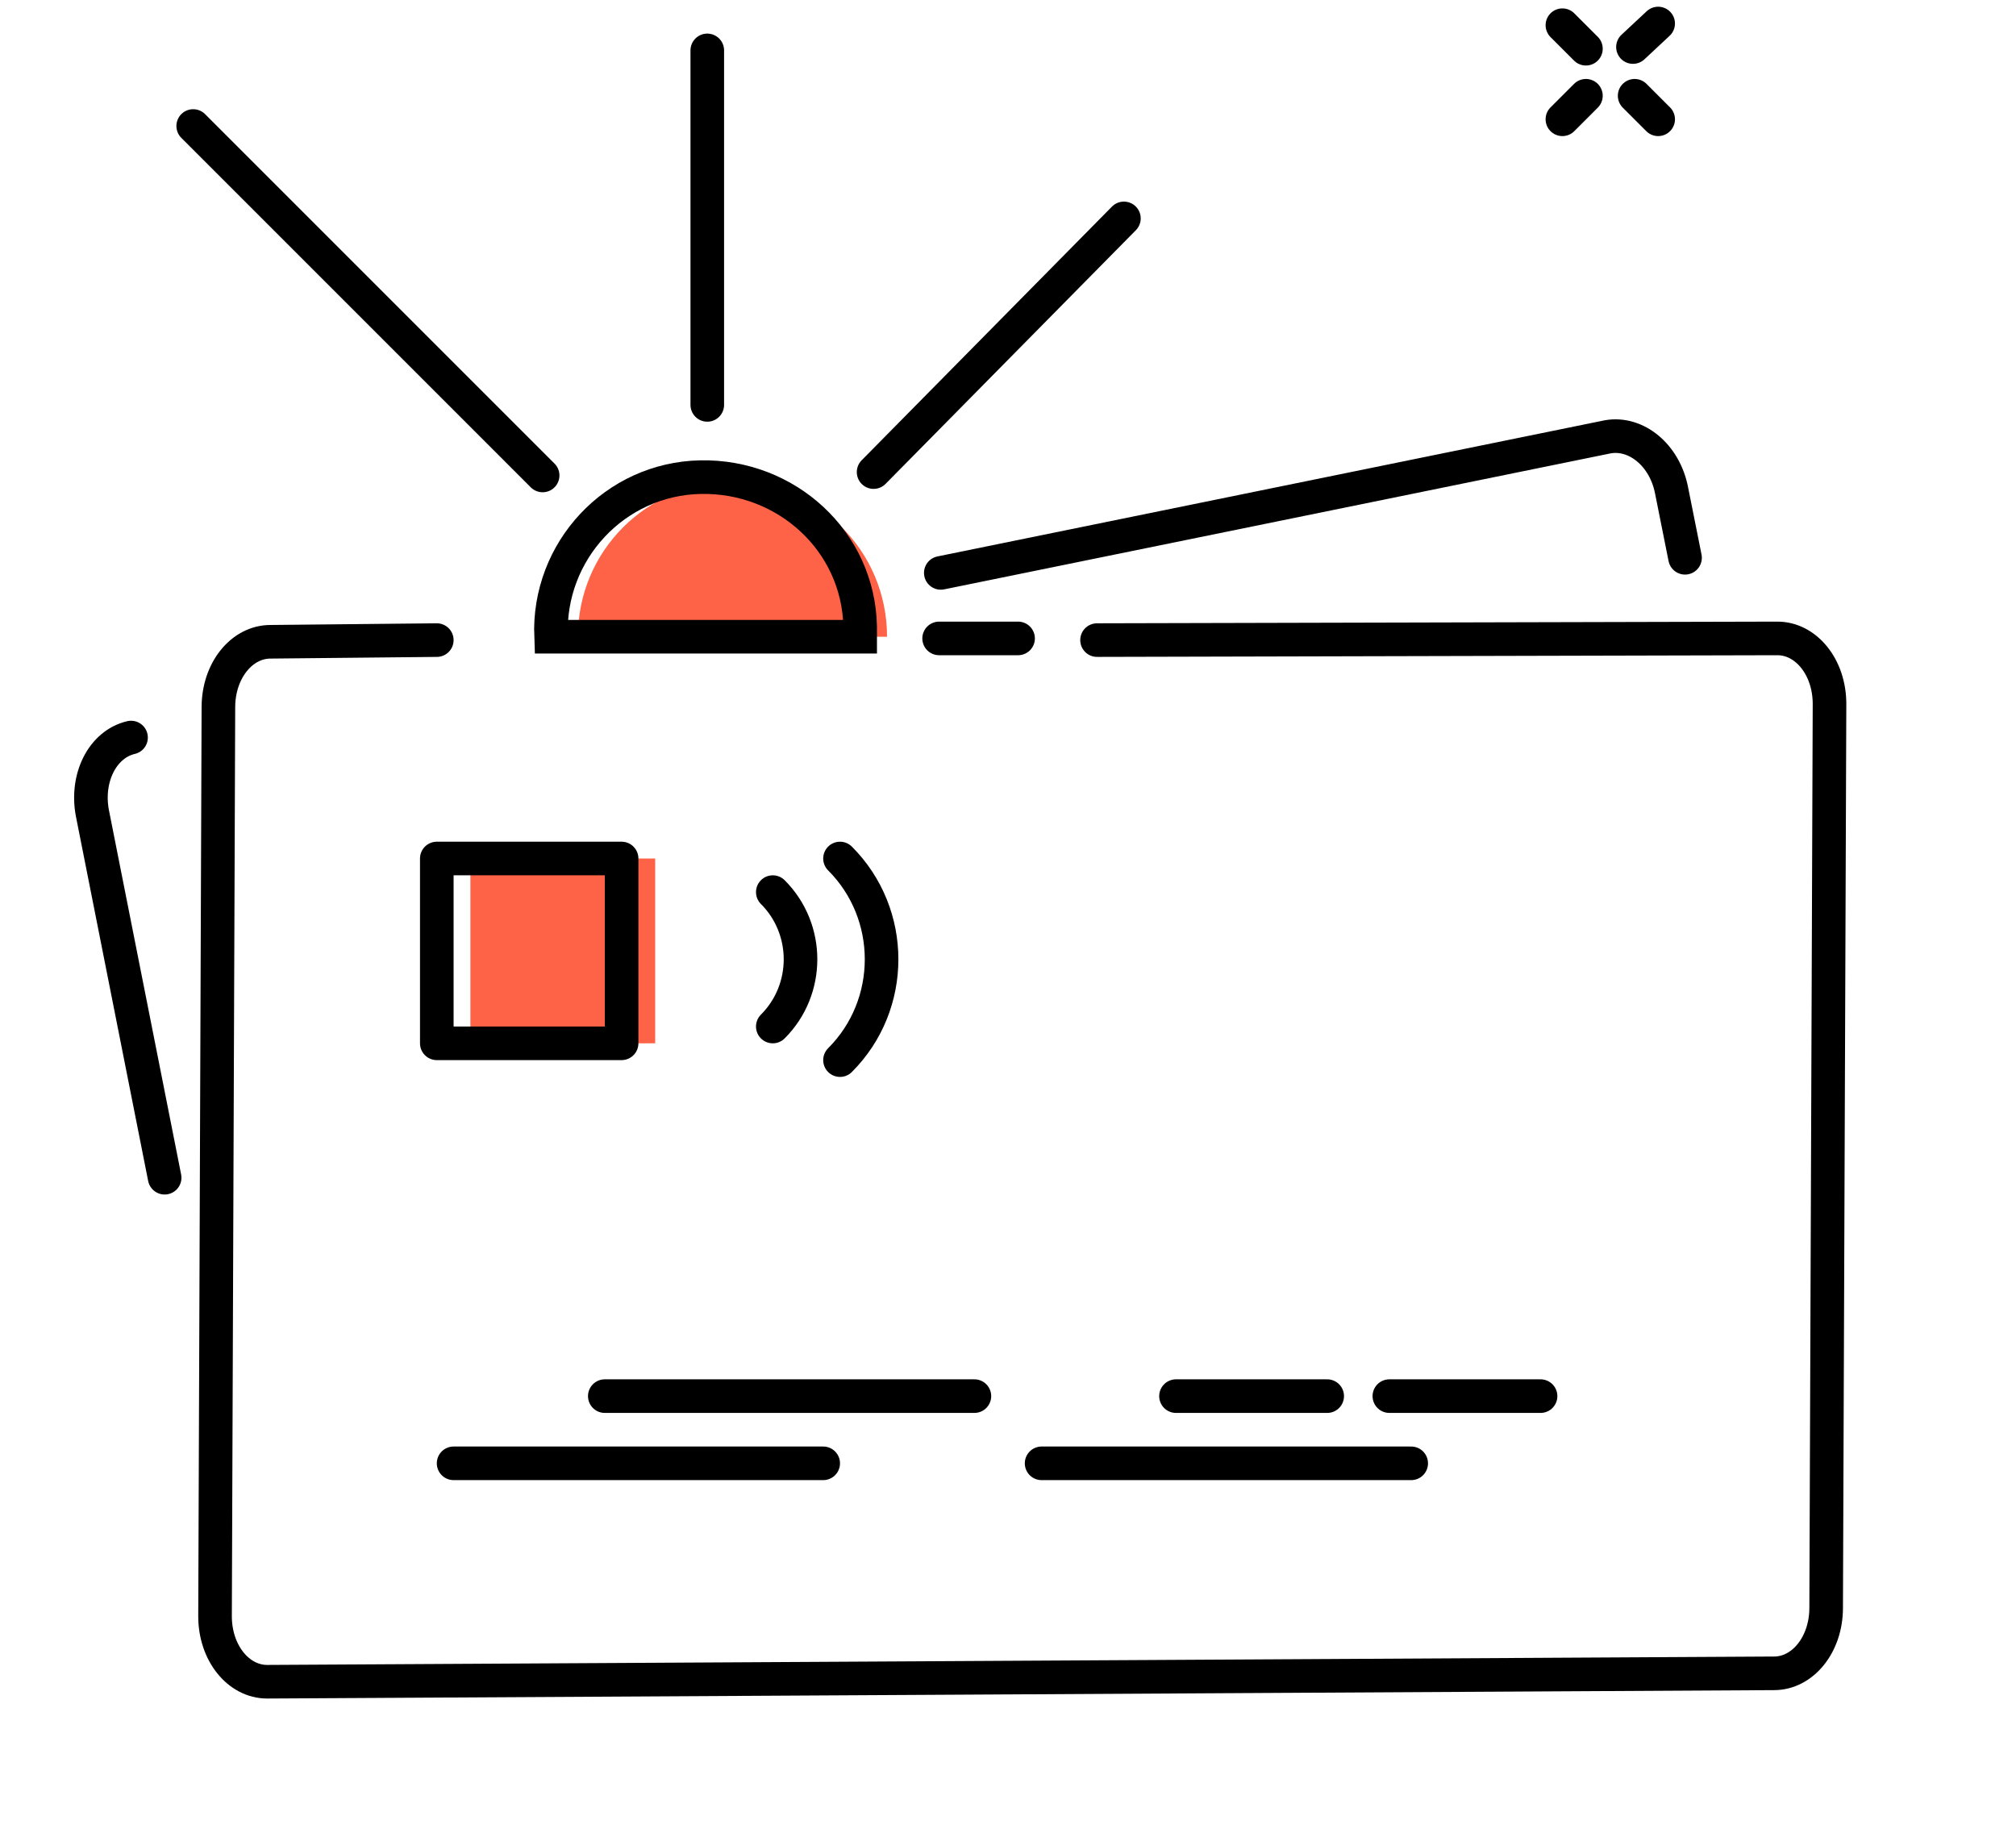
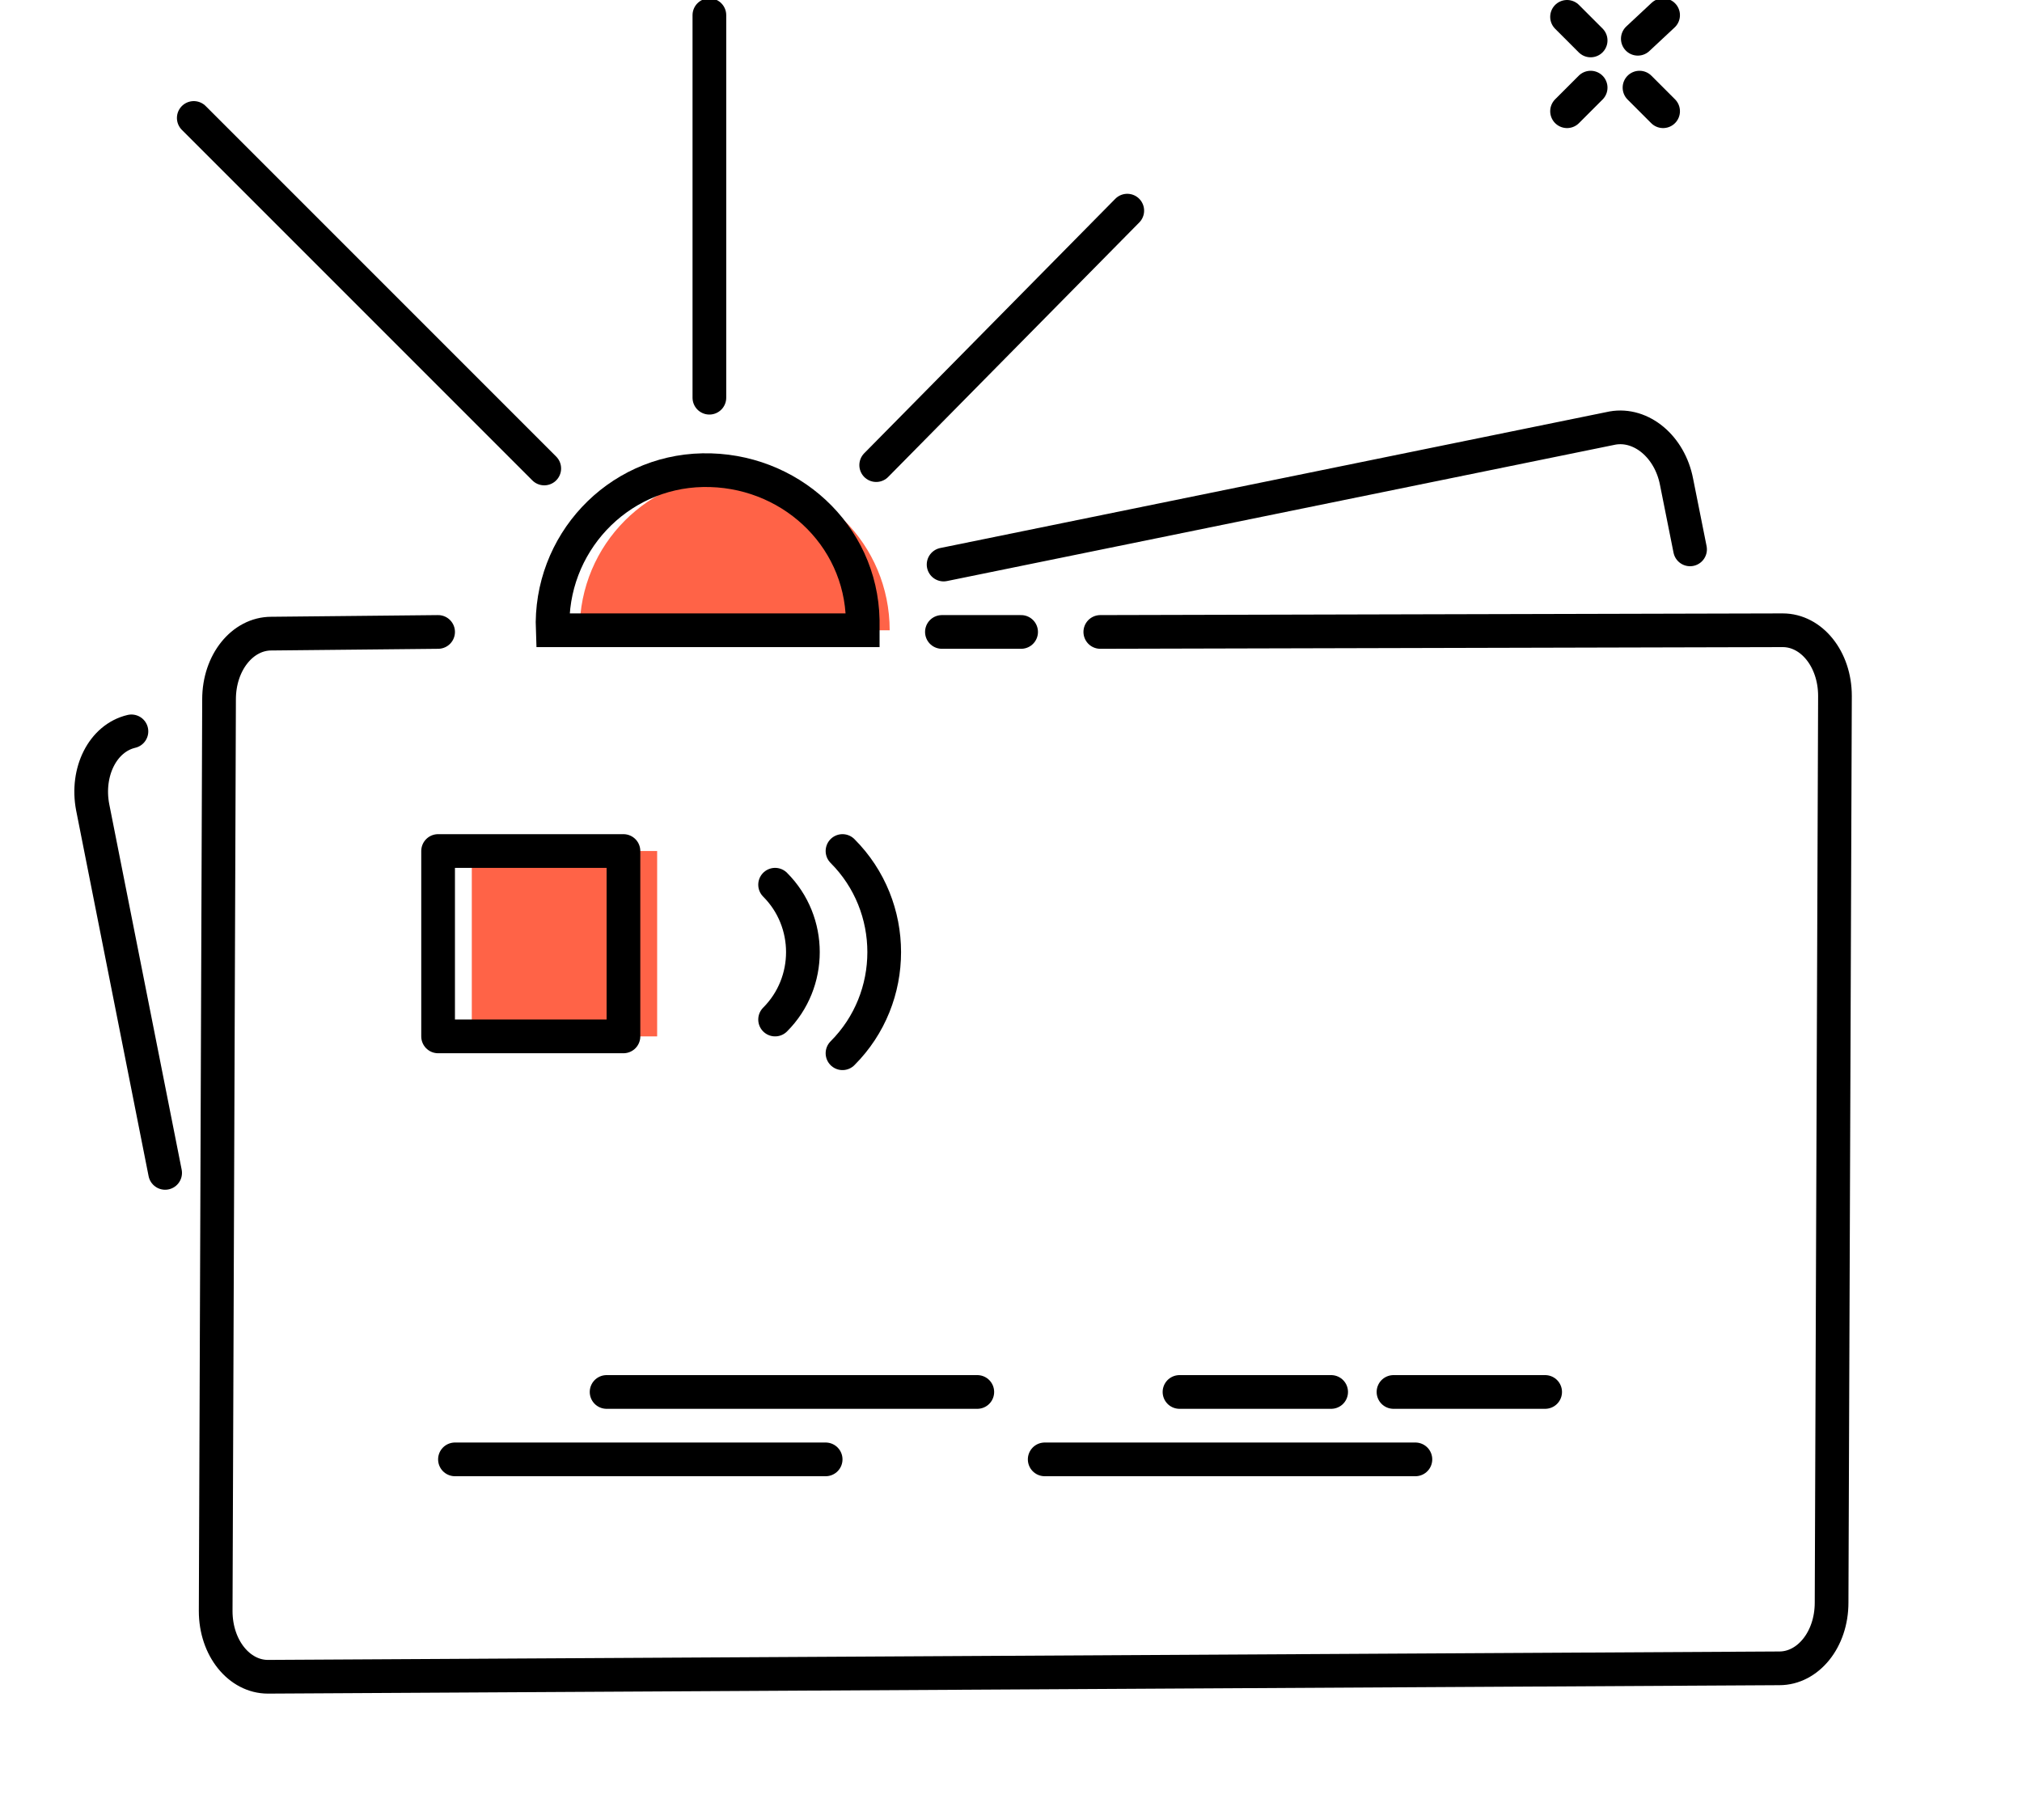
- <svg xmlns="http://www.w3.org/2000/svg" version="1.1" id="Layer_1" x="0px" y="0px" viewBox="0 0 120 109.1" style="enable-background:new 0 0 120 109.1;" xml:space="preserve">
+ <svg xmlns="http://www.w3.org/2000/svg" version="1.1" id="Layer_1" x="0px" y="0px" viewBox="0 0 120 108" style="enable-background:new 0 0 120 108;" xml:space="preserve">
  <style type="text/css">
	.st0{fill:#FF6347;}
	.st1{fill:none;stroke:#000000;stroke-width:2;stroke-miterlimit:10;}
	.st2{fill:none;stroke:#000000;stroke-width:2;stroke-linecap:round;stroke-linejoin:round;}
</style>
-   <rect x="28" y="51.1" class="st0" width="11" height="11" />
-   <path class="st0" d="M34.4,37.9c0-5.1,4.1-9.2,9.2-9.2s9.2,4.1,9.2,9.2c0,0,0,0,0,0" />
-   <path class="st1" d="M32.8,37.9c-0.2-5.1,3.8-9.4,8.9-9.5s9.4,3.8,9.5,8.9c0,0.2,0,0.4,0,0.6H32.8z" />
-   <line class="st2" x1="42.1" y1="3" x2="42.1" y2="24.1" />
-   <line class="st2" x1="60.6" y1="38" x2="55.9" y2="38" />
-   <path class="st2" d="M65.3,38.1l40.5-0.1c1.7,0,3.1,1.7,3.1,3.9l-0.2,53.8c0,2.2-1.4,3.9-3.1,3.9l-89.7,0.5c-1.7,0-3.1-1.7-3.1-3.9  L13,42.1c0-2.2,1.4-3.9,3.1-3.9l9.9-0.1" />
-   <line class="st2" x1="11.5" y1="7.5" x2="32.3" y2="28.3" />
-   <line class="st2" x1="66.9" y1="13" x2="52" y2="28.1" />
-   <path class="st2" d="M9.8,70.1L5.5,48.4c-0.4-2.1,0.6-4.1,2.3-4.5" />
-   <path class="st2" d="M56,34.1L95.7,26c1.7-0.3,3.4,1.1,3.8,3.2l0.8,4" />
-   <rect x="26" y="51.1" class="st2" width="11" height="11" />
-   <path class="st2" d="M50,51.1L50,51.1c3.3,3.3,3.3,8.7,0,12l0,0" />
-   <path class="st2" d="M46,53.1L46,53.1c2.2,2.2,2.2,5.8,0,8l0,0" />
-   <line class="st2" x1="27" y1="87.1" x2="49" y2="87.1" />
-   <line class="st2" x1="62" y1="87.1" x2="84" y2="87.1" />
-   <line class="st2" x1="36" y1="83.1" x2="58" y2="83.1" />
-   <line class="st2" x1="70" y1="83.1" x2="79" y2="83.1" />
-   <line class="st2" x1="82.7" y1="83.1" x2="91.7" y2="83.1" />
-   <line class="st2" x1="94.4" y1="2.9" x2="93" y2="1.5" />
-   <line class="st2" x1="98.7" y1="7.1" x2="97.3" y2="5.7" />
-   <line class="st2" x1="97.2" y1="2.8" x2="98.7" y2="1.4" />
-   <line class="st2" x1="93" y1="7.1" x2="94.4" y2="5.7" />
+   <rect x="28" y="50.5" class="st0" width="11" height="11" />
+   <path class="st0" d="M34.4,37.4c0-5.1,4.1-9.2,9.2-9.2s9.2,4.1,9.2,9.2l0,0" />
+   <path class="st1" d="M32.8,37.4c-0.2-5.1,3.8-9.4,8.9-9.5s9.4,3.8,9.5,8.9c0,0.2,0,0.4,0,0.6H32.8z" />
+   <line class="st2" x1="42.1" y1="0.9" x2="42.1" y2="23.6" />
+   <line class="st2" x1="60.6" y1="37.5" x2="55.9" y2="37.5" />
+   <path class="st2" d="M65.3,37.5l40.5-0.1c1.7,0,3.1,1.7,3.1,3.9l-0.2,53.8c0,2.2-1.4,3.9-3.1,3.9l-89.7,0.5c-1.7,0-3.1-1.7-3.1-3.9  L13,41.5c0-2.2,1.4-3.9,3.1-3.9l9.9-0.1" />
+   <line class="st2" x1="11.5" y1="7" x2="32.3" y2="27.8" />
+   <line class="st2" x1="66.9" y1="12.5" x2="52" y2="27.6" />
+   <path class="st2" d="M9.8,69.6L5.5,47.9c-0.4-2.1,0.6-4.1,2.3-4.5" />
+   <path class="st2" d="M56,33.5l39.7-8.1c1.7-0.3,3.4,1.1,3.8,3.2l0.8,4" />
+   <rect x="26" y="50.5" class="st2" width="11" height="11" />
+   <path class="st2" d="M50,50.5L50,50.5c3.3,3.3,3.3,8.7,0,12l0,0" />
+   <path class="st2" d="M46,52.5L46,52.5c2.2,2.2,2.2,5.8,0,8l0,0" />
+   <line class="st2" x1="27" y1="86.6" x2="49" y2="86.6" />
+   <line class="st2" x1="62" y1="86.6" x2="84" y2="86.6" />
+   <line class="st2" x1="36" y1="82.6" x2="58" y2="82.6" />
+   <line class="st2" x1="70" y1="82.6" x2="79" y2="82.6" />
+   <line class="st2" x1="82.7" y1="82.6" x2="91.7" y2="82.6" />
+   <line class="st2" x1="94.4" y1="2.4" x2="93" y2="1" />
+   <line class="st2" x1="98.7" y1="6.6" x2="97.3" y2="5.2" />
+   <line class="st2" x1="97.2" y1="2.3" x2="98.7" y2="0.9" />
+   <line class="st2" x1="93" y1="6.6" x2="94.4" y2="5.2" />
</svg>
